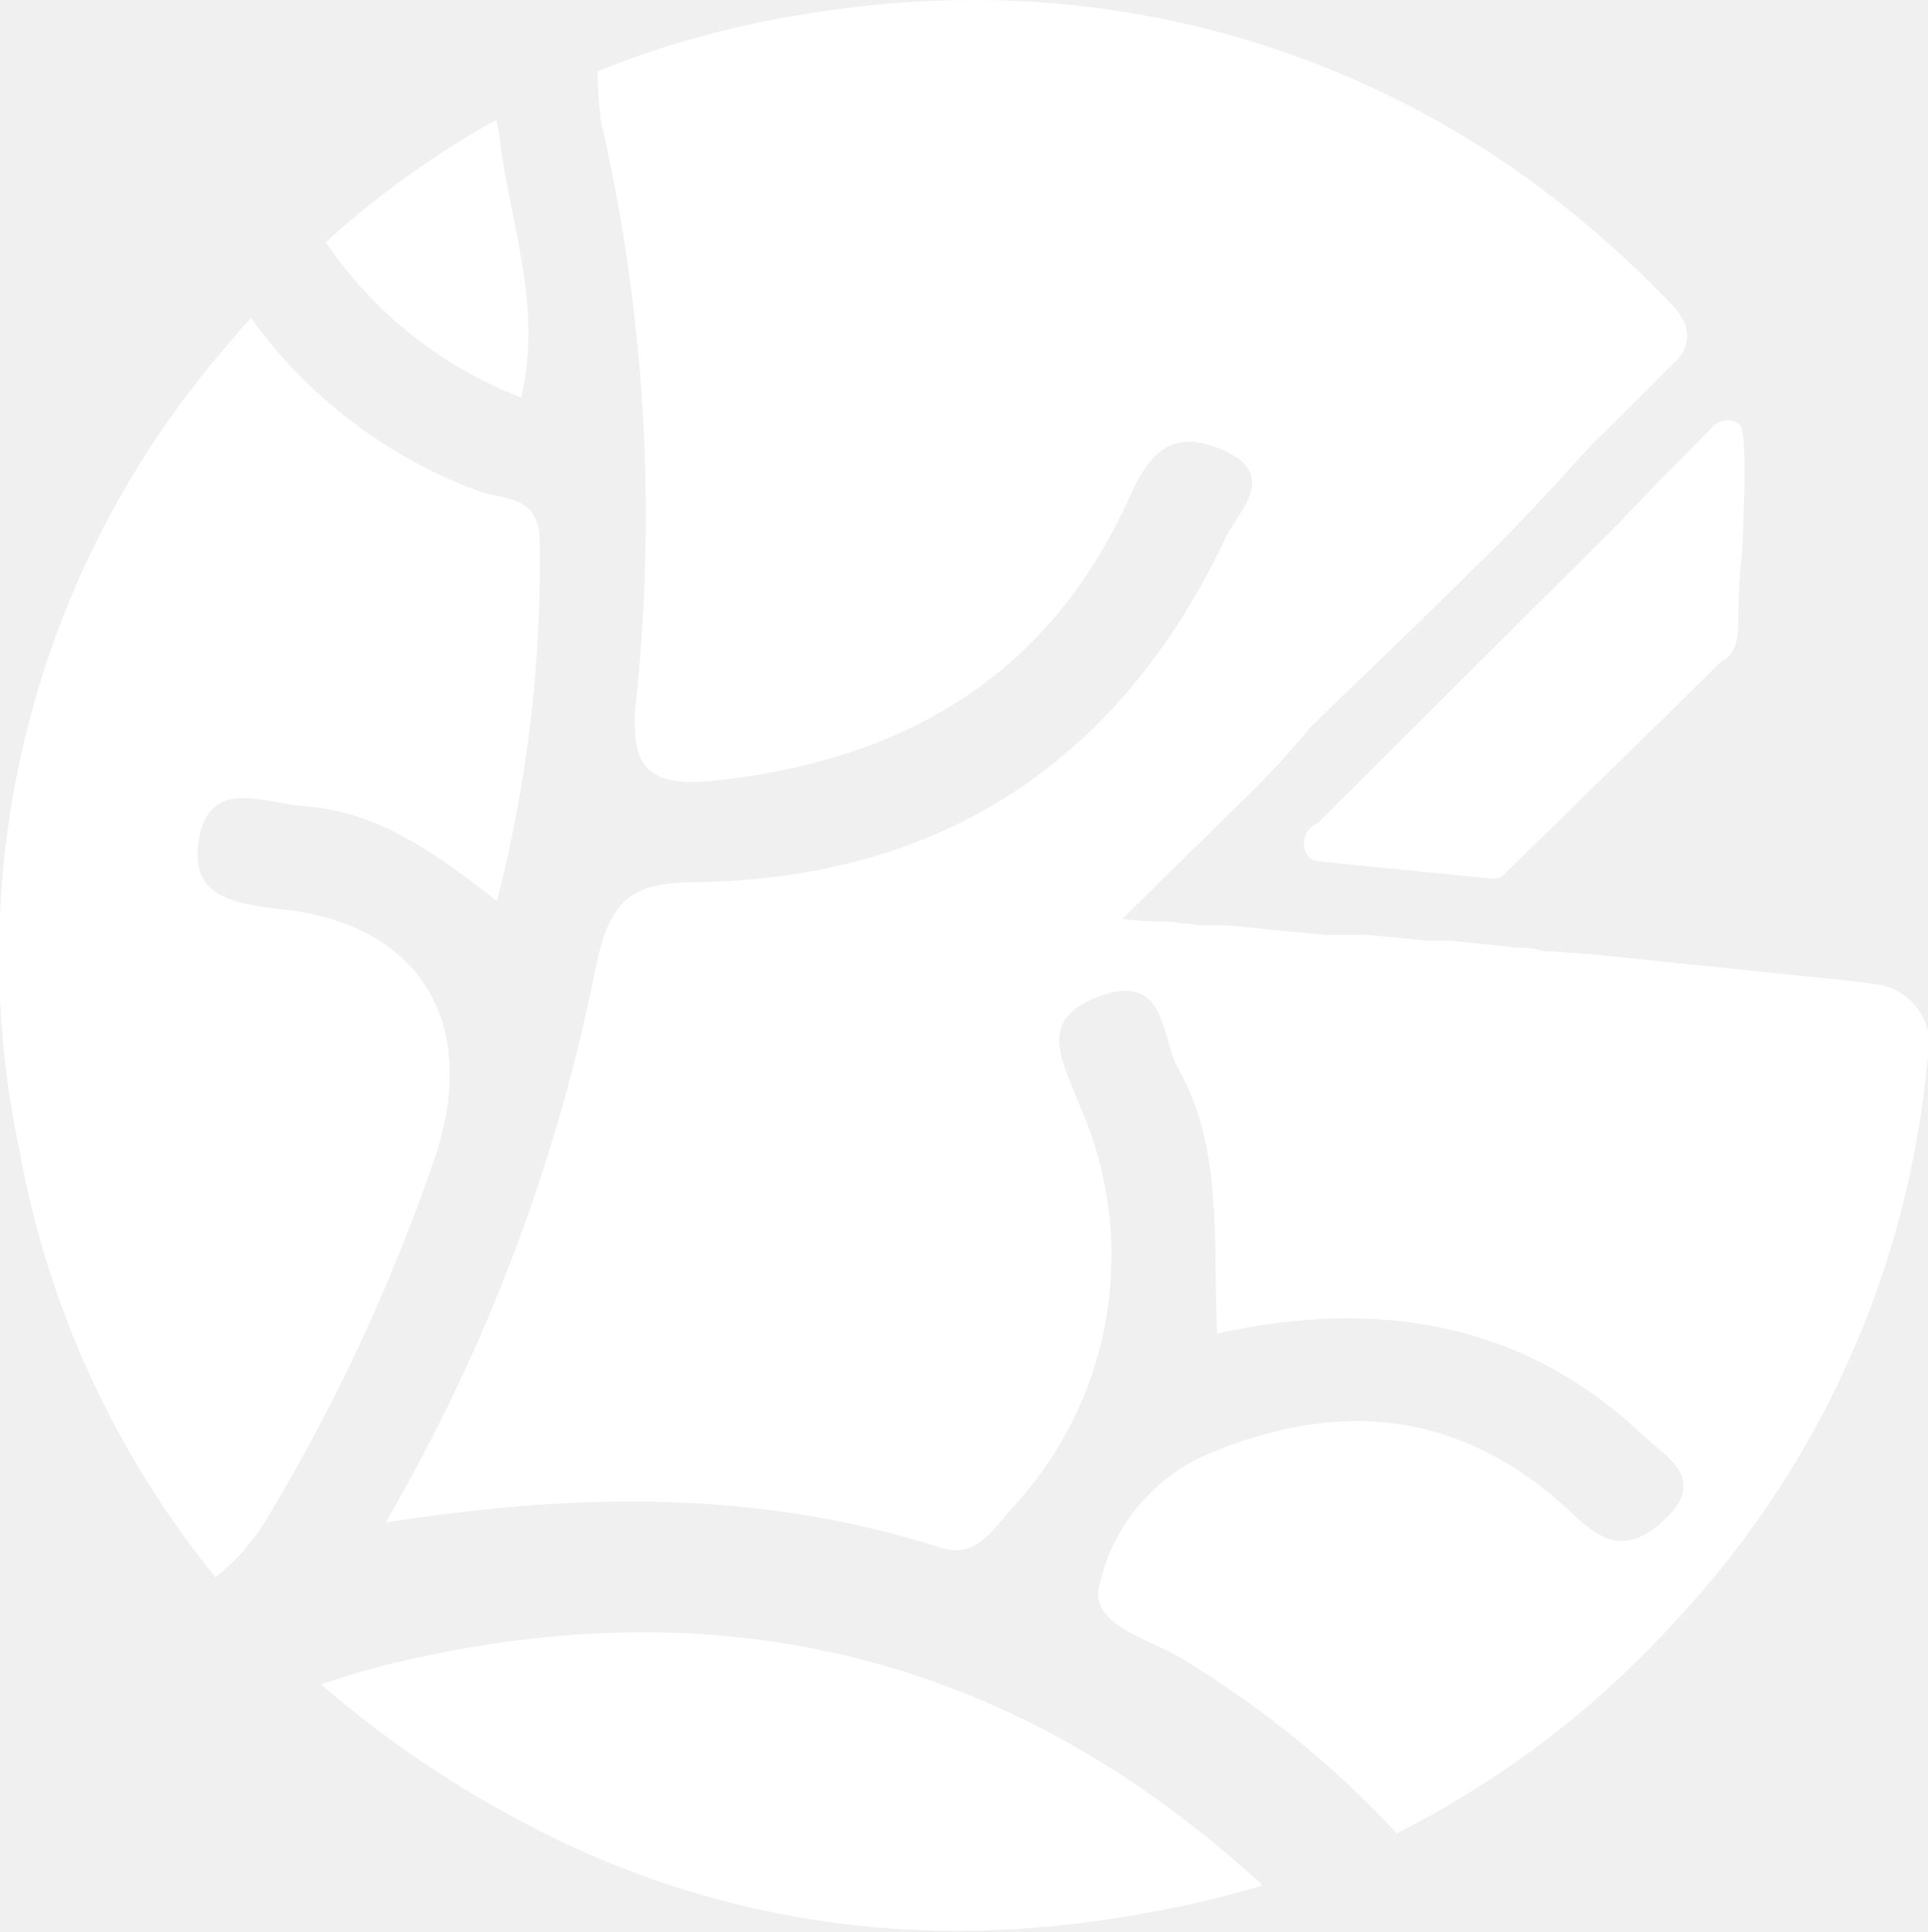
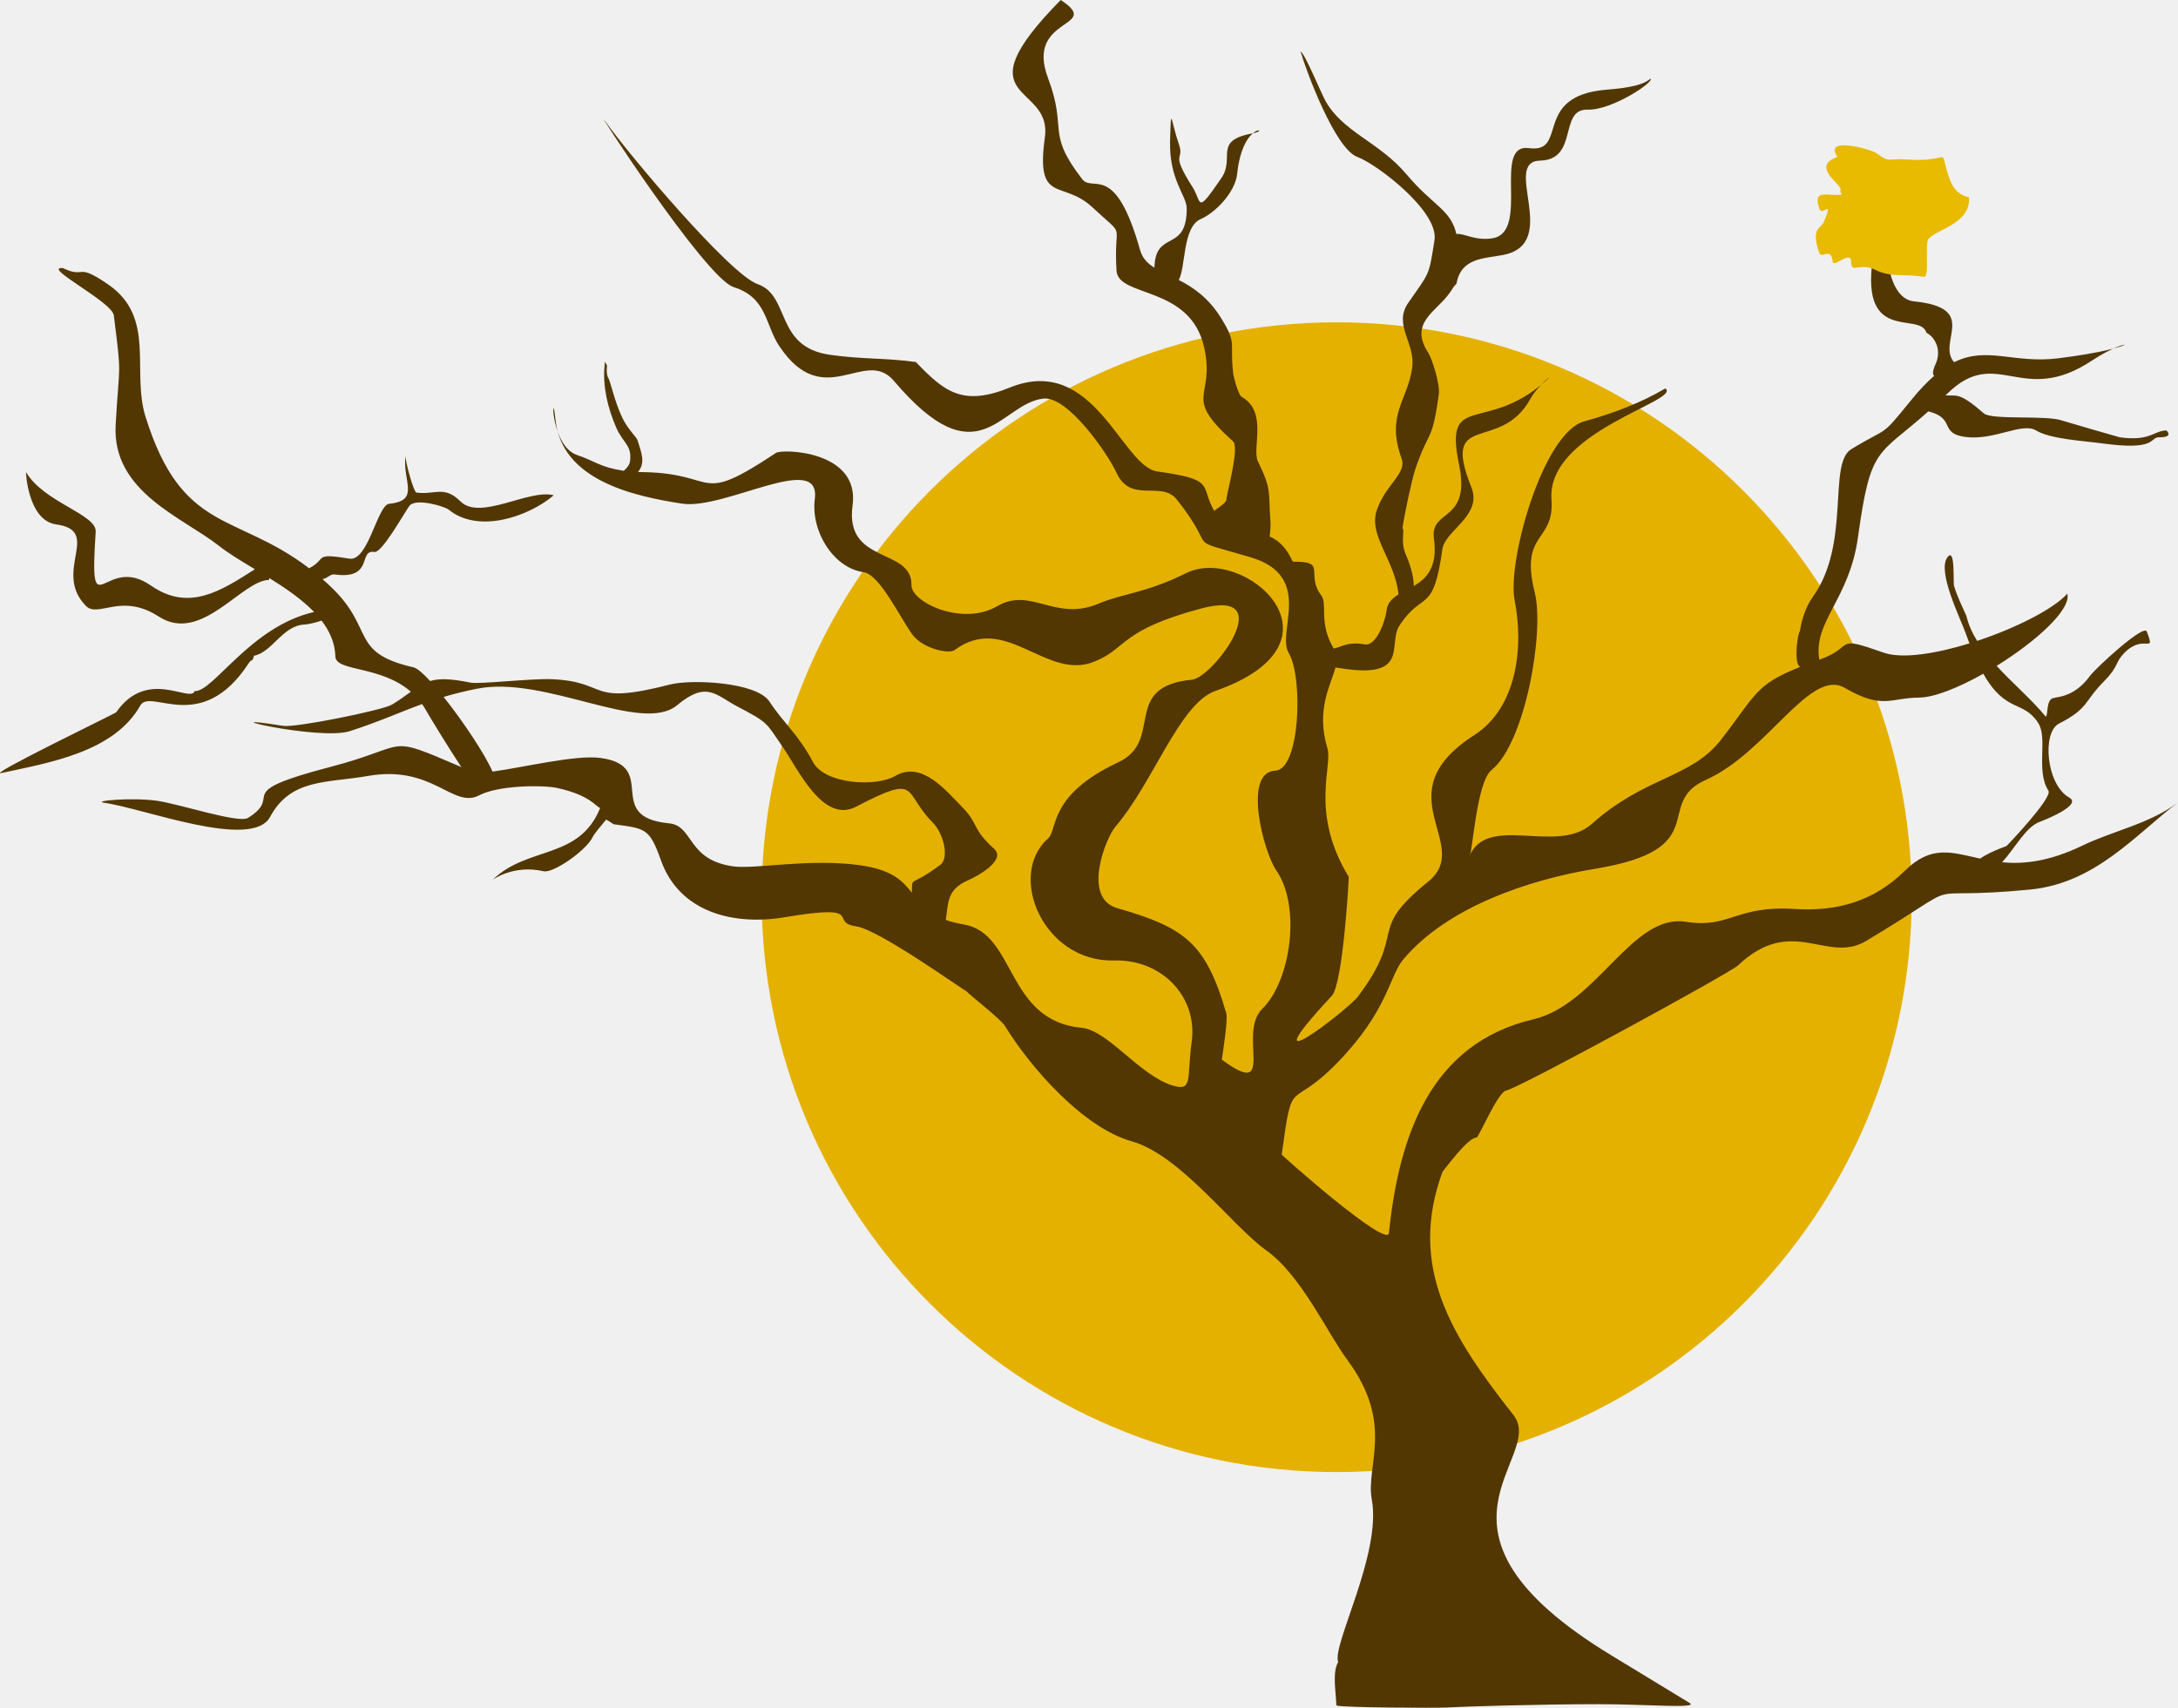
- <svg xmlns="http://www.w3.org/2000/svg" id="Layer_1" data-name="Layer 1" viewBox="0 0 50 50.11">
+ <svg xmlns="http://www.w3.org/2000/svg" version="1.1" id="Layer_1" x="0px" y="0px" width="128.644px" height="100.894px" viewBox="0 0 128.644 100.894" enable-background="new 0 0 128.644 100.894" xml:space="preserve">
  <g>
-     <path d="M18.12,22.88c-1.7,0-2.27.39-2.65,2.13A46.56,46.56,0,0,1,10,39.49c5.09-.8,9.8-.83,14.42.66.87.27,1.31-.43,1.8-1A9.61,9.61,0,0,0,28,28.66c-.43-1.13-1.16-2.24.57-2.84s1.54,1.15,2,1.91c1.16,2.07.89,4.44,1,6.86,4.22-.94,8-.27,11.07,2.66.57.53,1.7,1.12.5,2.2-.87.78-1.49.64-2.31-.15-2.85-2.73-6.12-3.07-9.67-1.51a4.87,4.87,0,0,0-2.65,3.35c-.26,1.07,1.47,1.39,2.34,2a25.79,25.79,0,0,1,5.38,4.41A24.88,24.88,0,0,0,43.5,42,24.58,24.58,0,0,0,50,27.46a1.57,1.57,0,0,0-1.44-1.94,6.23,6.23,0,0,0-.67-.09l-1.07-.11L43.7,25l-1.26-.13c-.79-.08-1.59-.17-2.41-.2a1.82,1.82,0,0,0-.54-.09h-.14l-.44-.05-1.3-.13h-.09l-.16,0-.13,0-.19,0-1.56-.15H35.3l-.52,0h-.22l-.17,0-2.59-.25h-.33a.58.58,0,0,0-.19,0l-.13,0h0l-.88-.1H30a7.08,7.08,0,0,1-.89-.07l3.2-3.14A21.8,21.8,0,0,0,34,18.85l1.44-1.39c1.16-1.12,2.35-2.27,3.5-3.42.63-.63,1.23-1.29,1.82-1.93l.52-.57h0l.1-.11v0a.44.44,0,0,0,.11-.09l2-2a.87.87,0,0,0,.1-1.15A1.33,1.33,0,0,0,43.46,8a28.13,28.13,0,0,0-2.75-2.54A24.52,24.52,0,0,0,25.28,0a26.93,26.93,0,0,0-4.43.37A24.55,24.55,0,0,0,15.5,1.85a11.6,11.6,0,0,0,.08,1.25,45.67,45.67,0,0,1,.92,15.06c-.18,1.72.28,2.27,2,2.09,4.95-.51,8.73-2.74,10.8-7.36.57-1.28,1.2-1.76,2.44-1.21,1.45.65.37,1.6.06,2.25C29.09,19.68,24.5,22.77,18.12,22.88Z" transform="translate(0 0)" fill="#fff" />
-     <path d="M5.59,40.91A5.72,5.72,0,0,0,7,39.26,48.7,48.7,0,0,0,11.29,30c1.14-3.44-.36-6-3.92-6.41-1.38-.15-2.5-.35-2.2-1.89s1.73-.86,2.72-.79c1.89.13,3.39,1.2,5,2.46A35.15,35.15,0,0,0,14,14.06c0-1.29-1-1.07-1.69-1.36A12.7,12.7,0,0,1,6.51,8.25a1.88,1.88,0,0,1-.19.2l-.56.66A24.18,24.18,0,0,0,.5,29.81,24.41,24.41,0,0,0,5.59,40.91Z" transform="translate(0 0)" fill="#fff" />
-     <path d="M42,13.56l-7.82,7.79a.6.6,0,0,0-.27.22.59.59,0,0,0-.06.49.4.4,0,0,0,.34.28l1.3.13,1.32.13,1.92.19h0a.39.39,0,0,0,.28-.11l1.16-1.13,4.5-4.41c.18-.08.4-.3.42-.88v-.15c0-.29,0-.85.07-1.49s.06-1.37.09-2l0-.42h0c0-.91-.07-1.13-.12-1.18h0a.48.48,0,0,0-.32-.12.57.57,0,0,0-.43.21s-.22.24-1.28,1.3Z" transform="translate(0 0)" fill="#fff" />
-     <path d="M13.52,10.31c.57-2.46-.33-4.61-.57-6.81a1.93,1.93,0,0,0-.08-.39A23.71,23.71,0,0,0,8.45,6.28,10.78,10.78,0,0,0,13.52,10.31Z" transform="translate(0 0)" fill="#fff" />
-     <path d="M32.75,48.9Q23.36,40.25,10.8,43a20,20,0,0,0-2.47.69,27.8,27.8,0,0,0,5.4,3.66,23.8,23.8,0,0,0,11.11,2.73,26.83,26.83,0,0,0,4.75-.44A25.12,25.12,0,0,0,32.75,48.9Z" transform="translate(0 0)" fill="#fff" />
+     <circle fill-rule="evenodd" clip-rule="evenodd" fill="#E5B100" cx="78.951" cy="53.006" r="33.964" />
+     <path fill-rule="evenodd" clip-rule="evenodd" fill="#523703" d="M85.202,69.228c-2.063,5.637,0.534,9.732,4.187,14.369   c2.01,2.551-6.434,6.773,5.785,14.201l4.623,2.812c0.575,0.349-2.602,0.072-5.358,0.073c-3.679,0.003-8.095,0.141-9.032,0.198   c-0.506,0.031-6.245,0.01-6.475-0.124c-0.029-0.861-0.25-1.956,0.109-2.566c-0.396-0.956,2.578-6.393,1.984-9.604   c-0.373-2.016,1.363-4.453-1.445-8.245c-1.177-1.588-2.732-5.006-4.78-6.465c-2.021-1.438-5.079-5.643-7.957-6.449   c-2.858-0.802-5.981-4.356-7.484-6.814c-0.261-0.427-2.183-1.896-2.276-2.058c-0.153-0.021-5.129-3.63-6.521-3.829   c-1.656-0.236,0.674-1.359-4.214-0.537c-3.08,0.518-6.23-0.329-7.307-3.356c-0.687-1.934-0.923-1.879-2.801-2.138   c-0.171-0.12-0.314-0.21-0.437-0.276c-0.301,0.367-0.701,0.832-0.789,1.02c-0.375,0.804-2.34,2.166-2.907,2.034   c-1.78-0.414-3.015,0.511-3.006,0.502c2.079-2.014,5.097-1.162,6.348-4.238c-0.276-0.095-0.589-0.759-2.553-1.187   c-0.81-0.177-3.438-0.17-4.595,0.437c-1.553,0.814-2.727-1.818-6.569-1.145c-2.442,0.427-4.555,0.144-5.779,2.42   c-1.065,1.98-7.476-0.514-9.787-0.833c-0.784-0.107,1.581-0.331,3.085-0.124c1.346,0.187,4.851,1.362,5.402,1.014   c2.197-1.391-1.168-1.437,4.851-3.008c4.869-1.272,3.136-1.968,7.745,0.007c-0.658-0.983-1.906-3.03-2.07-3.326   c-0.078-0.141-0.162-0.271-0.249-0.396c-1.327,0.482-2.478,1.021-4.265,1.598c-1.829,0.588-8.914-1.108-3.938-0.311   c0.732,0.118,5.878-0.924,6.42-1.253c0.469-0.285,0.817-0.545,1.121-0.765c-1.794-1.563-4.432-1.172-4.459-2.084   c-0.022-0.788-0.332-1.487-0.816-2.117c-0.357,0.129-0.852,0.229-1.01,0.234c-1.281,0.048-1.908,1.643-2.984,1.843   c-0.104,0.44-0.094,0.11-0.313,0.447c-2.813,4.3-5.794,1.423-6.4,2.495c-1.562,2.763-5.396,3.374-8.187,3.984   c-1.047,0.229,6.722-3.523,6.762-3.583c1.844-2.657,4.361-0.529,4.639-1.257c1.09,0.07,3.303-3.827,7.054-4.671   c-0.727-0.754-1.685-1.408-2.646-2.005c-0.005,0.033-0.012,0.07-0.022,0.11c-1.624,0.031-3.993,3.789-6.499,2.169   c-2.256-1.458-3.583,0.12-4.323-0.644c-1.98-2.046,1.001-4.426-1.746-4.806c-1.673-0.231-1.798-3.117-1.782-3.091   c1.05,1.798,4.184,2.49,4.116,3.528c-0.388,5.936,0.476,1.238,3.253,3.171c2.256,1.57,4.129,0.326,6.151-0.958   c-0.8-0.482-1.552-0.933-2.118-1.379c-2.149-1.696-6.33-3.18-6.107-7.151c0.215-3.872,0.374-2.621-0.109-6.469   c-0.1-0.805-4.292-2.891-3.008-2.793c1.388,0.653,0.735-0.376,2.686,0.974c2.832,1.958,1.349,5.103,2.199,7.82   c2.165,6.91,5.317,5.622,9.66,8.941c1.088-0.567,0.205-0.924,2.383-0.569c1.109,0.181,1.645-3.171,2.348-3.242   c1.869-0.189,0.756-1.354,0.964-2.861c-0.042,0.306,0.485,2.178,0.638,2.198c1.104,0.153,1.631-0.446,2.614,0.529   c1.158,1.149,4.074-0.766,5.502-0.367c-1.505,1.272-4.459,2.284-6.214,0.842c-0.211-0.173-1.957-0.72-2.323-0.203   c-0.328,0.463-1.622,2.784-2.056,2.71c-0.979-0.167-0.01,1.65-2.352,1.327c-0.257-0.035-0.375,0.209-0.715,0.28   c0.24,0.2,0.211,0.184,0.459,0.417c2.684,2.523,1.091,3.914,4.919,4.792c0.21,0.048,0.56,0.352,0.979,0.806   c0.527-0.155,1.205-0.146,2.386,0.096c0.524,0.107,3.626-0.258,4.821-0.202c3.422,0.159,2.015,1.588,6.973,0.312   c1.223-0.314,5.1-0.159,5.863,1.009c0.828,1.268,1.672,1.892,2.576,3.579c0.695,1.3,3.699,1.49,4.859,0.813   c1.562-0.911,2.981,0.855,3.957,1.85c0.996,1.014,0.529,1.237,1.873,2.453c0.753,0.682-1.008,1.634-1.527,1.861   c-1.254,0.551-1.162,1.272-1.323,2.346c0.3,0.105,0.651,0.196,1.069,0.268c3.098,0.53,2.459,5.681,6.963,6.107   c1.544,0.146,3.411,2.801,5.343,3.399c1.249,0.387,0.848-0.391,1.149-2.57c0.363-2.633-1.732-4.888-4.582-4.809   c-4.148,0.114-6.367-5.018-3.897-7.213c0.581-0.518-0.015-2.554,4.147-4.498c2.736-1.278,0.127-4.479,4.359-4.879   c1.222-0.116,5.244-5.476,0.504-4.198c-4.828,1.302-4.307,2.336-6.281,3.133c-2.858,1.154-5.227-2.928-8.256-0.682   c-0.326,0.242-1.85-0.069-2.482-0.909c-0.69-0.917-1.928-3.562-2.893-3.695c-1.768-0.244-3.127-2.408-2.879-4.335   c0.361-2.83-5.322,0.671-7.84,0.286c-2.875-0.44-7.105-1.383-7.475-4.946c-0.228-2.203-0.354,1.523,1.266,2.07   c1.113,0.376,1.324,0.713,2.764,0.937c0.186-0.158,0.344-0.354,0.371-0.562c0.122-0.973-0.41-1.049-0.822-2.007   c-0.491-1.143-0.799-2.389-0.684-3.635l0.023-0.246l0.107,0.196c0.033,0.06,0.002,0.145,0.001,0.225   c-0.003,0.183,0.001,0.382,0.091,0.542c0.145,0.254,0.363,1.379,0.828,2.353c0.318,0.67,0.846,1.15,0.898,1.323   c0.239,0.771,0.479,1.323,0.031,1.88l0.426,0.01c4.375,0.104,3.015,1.989,7.727-1.141c0.355-0.236,4.969-0.152,4.518,3.109   c-0.482,3.501,3.519,2.466,3.479,4.708c-0.018,1.008,3.004,2.449,5.075,1.238c1.981-1.16,3.422,0.942,5.976-0.146   c1.395-0.595,2.812-0.624,5.173-1.803c3.404-1.701,9.991,4.058,1.714,6.966c-2.098,0.738-3.658,5.414-5.885,8.003   c-0.573,0.668-1.996,4.221,0.098,4.822c3.982,1.145,5.229,2.046,6.439,6.195c0.115,0.396-0.186,2.231-0.258,2.757   c3.293,2.435,0.899-1.549,2.387-2.998c1.68-1.637,2.315-6.048,0.826-8.188c-0.729-1.047-2.009-5.806-0.051-5.887   c1.459-0.06,1.654-5.51,0.784-6.964c-0.726-1.214,1.526-4.519-2.239-5.639c-4.148-1.233-1.79-0.17-4.367-3.416   c-0.914-1.149-2.705,0.267-3.554-1.568c-0.561-1.211-2.892-4.534-4.303-4.396c-2.586,0.254-3.814,4.898-8.853-1.046   c-1.716-2.024-4.125,1.899-6.769-2.052c-0.842-1.258-0.71-2.865-2.691-3.484c-1.693-0.529-8.608-11.255-7.56-9.761   c1.296,1.847,7.332,9.016,8.969,9.581c1.957,0.676,0.998,3.724,4.294,4.18c2.002,0.276,3.241,0.172,5.056,0.423   c1.688,1.763,2.767,2.638,5.549,1.508c4.984-2.024,6.604,4.667,8.713,4.958c3.536,0.489,2.48,0.83,3.364,2.335   c0.029-0.038,0.069-0.073,0.122-0.106c0.12-0.075,0.627-0.437,0.586-0.561c0.084-0.608,0.781-3.104,0.399-3.447   c-3.059-2.75-1.028-2.496-1.704-5.542c-0.818-3.693-5.078-2.937-5.178-4.537c-0.191-3.083,0.652-1.814-1.432-3.755   c-1.77-1.65-3.353-0.129-2.8-4.134C62.166,4.846,56.62,6.132,62.651,0c2.552,1.675-2.14,0.942-0.746,4.624   c1.161,3.063-0.153,3.155,2.015,5.959c0.634,0.821,1.938-1.083,3.42,4.195c0.137,0.483,0.44,0.786,0.846,1.039   c0.055-2.294,1.923-0.84,1.907-3.518c-0.005-0.746-1.05-1.685-0.982-3.99c0.065-2.21,0.03-1.199,0.524,0.222   c0.344,0.993-0.561,0.381,0.805,2.527c0.568,0.894,0.181,1.687,1.708-0.548c0.817-1.196-0.515-2.205,1.84-2.632   c1.142-0.207-0.58-0.776-0.917,2.409c-0.109,1.032-1.232,2.256-2.145,2.652c-1.088,0.472-0.877,2.819-1.301,3.602   c0.836,0.428,1.76,1.038,2.528,2.296c0.925,1.514,0.476,1.364,0.678,3.122c-0.021,0.123,0.287,1.362,0.515,1.491   c1.555,0.881,0.586,3.049,0.952,3.804c0.833,1.716,0.607,1.726,0.745,3.63c0.008,0.116-0.008,0.52-0.052,0.812   c0.469,0.206,0.915,0.579,1.267,1.285c0.076,0.149,0.045,0.163,0.156,0.205c2.013-0.031,0.67,0.736,1.628,1.992   c0.388,0.51-0.175,1.616,0.735,3.14c0.554-0.13,0.865-0.423,1.833-0.247c0.653,0.119,1.2-1.294,1.287-2.009   c0.054-0.449,0.337-0.715,0.706-0.941c-0.205-2.038-1.795-3.469-1.283-4.98c0.509-1.501,1.779-2.171,1.469-3.036   c-0.944-2.627,0.354-3.428,0.623-5.38c0.203-1.464-1.143-2.531-0.229-3.84c1.28-1.838,1.207-1.552,1.546-3.699   c0.27-1.7-3.42-4.5-4.555-4.914c-1.319-0.481-3.017-5.066-3.356-6.228c0.223,0.059,1.197,2.408,1.44,2.86   c1.026,1.907,3.195,2.457,4.838,4.418c1.516,1.81,2.607,2.066,2.923,3.501c0.45-0.059,1.126,0.429,2.152,0.25   c2.219-0.387-0.055-5.618,2.139-5.321c2.357,0.319,0.17-3.073,4.536-3.449c0.689-0.059,2.112-0.167,2.624-0.65   c0.341,0.121-2.232,1.872-3.696,1.825c-1.726-0.054-0.514,2.955-2.809,3.011c-2.303,0.056,1.254,4.898-2.173,5.572   c-1.138,0.224-2.483,0.154-2.76,1.684l-0.062,0.083c-0.147,0.124-0.22,0.322-0.342,0.469c-0.779,1.13-2.446,1.755-1.252,3.575   c0.201,0.309,0.691,1.817,0.608,2.42c-0.407,2.955-0.581,2.027-1.396,4.453c-0.211,0.63-0.658,2.773-0.754,3.474   c0.158,0.037-0.12,0.804,0.178,1.484c0.223,0.511,0.488,1.25,0.493,1.922c0.747-0.443,1.425-1.102,1.19-2.808   c-0.244-1.786,2.204-0.908,1.481-4.387c-0.892-4.302,1.533-1.795,5.053-4.864c0.801-0.699-0.359,0.132-0.842,1.006   c-1.789,3.245-5.313,0.629-3.48,5.22c0.668,1.675-1.561,2.547-1.714,3.659c-0.542,3.921-1.143,2.371-2.545,4.527   c-0.668,1.028,0.592,3.064-3.158,2.546l-0.61-0.085c-0.281,1.048-1.167,2.491-0.474,4.776c0.318,1.047-1.052,3.799,1.259,7.59   c0.015,0.024-0.337,6.315-0.999,7.026c-5.203,5.589,0.978,0.793,1.537,0.05c2.967-3.938,0.455-3.809,4.148-6.788   c2.736-2.205-2.715-5.166,2.725-8.66c2.545-1.634,2.93-5.234,2.386-7.967c-0.454-2.286,1.671-9.906,4.113-10.573   c1.648-0.451,3.313-1.074,4.788-1.944c0.999,0.724-7.021,2.536-6.724,6.564c0.188,2.561-1.896,1.865-0.989,5.491   c0.586,2.34-0.569,8.895-2.55,10.487c-0.912,0.735-1.125,5.064-1.315,5.104c1.075-2.559,5.173-0.074,7.238-1.92   c3.148-2.814,5.857-2.693,7.619-4.959c2.097-2.696,2.021-3.255,4.678-4.312c-0.015-0.019-0.031-0.037-0.049-0.053   c-0.324-0.3-0.082-1.984,0.042-2.058c0.094-0.678,0.36-1.471,0.753-2.014c2.273-3.156,0.877-7.882,2.276-8.738   c2.293-1.403,1.666-0.591,3.535-2.894c0.494-0.61,0.95-1.085,1.379-1.456l0,0c-0.181-0.025-0.018-0.5,0.04-0.614   c0.229-0.45,0.249-1.009-0.022-1.444c-0.167-0.269-0.26-0.333-0.493-0.485c-0.404-1.299-4.132,0.818-3.079-4.882   c1.525-8.273-0.703,2.729,2.348,3.038c3.915,0.396,1.32,2.41,2.37,3.595c1.954-0.97,3.509,0.1,6.166-0.232   c5.291-0.662,4.396-1.466,1.968,0.141c-4.153,2.748-5.591-0.945-8.544,1.955l-0.1,0.097c0.679,0.044,0.798-0.216,2.267,1.062   c0.474,0.412,3.717,0.085,4.643,0.43c0.143,0.052,3.364,0.981,3.379,0.983c1.833,0.253,2.019-0.403,2.762-0.402   c0.005,0,0.458,0.414-0.422,0.4c-0.607-0.009-0.068,0.82-3.421,0.357c-1.029-0.142-3.012-0.247-3.845-0.753   c-0.853-0.517-2.475,0.614-4.205,0.375c-1.553-0.215-0.53-1.095-2.169-1.509c-3.006,2.684-3.405,1.989-4.155,7.423   c-0.516,3.729-2.657,4.967-2.289,7.251l0.021-0.007c2.189-0.783,0.725-1.486,3.787-0.41c1.078,0.379,3.062,0.067,5.061-0.549   c-0.073-0.19-0.146-0.39-0.221-0.602c-0.301-0.854-1.705-3.653-1.078-4.483c0.482-0.641,0.322,1.49,0.395,1.71   c0.244,0.756,0.481,1.194,0.726,1.751c0.12,0.518,0.344,1.008,0.635,1.478c2.289-0.758,4.51-1.881,5.325-2.791   c0.243,0.947-1.863,2.833-4.175,4.266c0.969,1.056,2.107,2.023,2.897,2.994c0.163,0-0.012-1.101,0.52-1.099   c0.041-0.074,1.133,0.019,2.081-1.284c0.348-0.479,3.194-3.097,3.37-2.643c0.543,1.408-0.165,0.079-1.331,1.272   c-0.556,0.57-0.311,0.775-1.17,1.644c-1.238,1.249-0.906,1.613-2.688,2.53c-1.007,0.517-0.757,3.605,0.614,4.37   c0.783,0.438-1.462,1.324-1.754,1.433c-0.817,0.306-1.392,1.47-2.215,2.386c1.237,0.117,2.744-0.022,4.738-0.983   c1.839-0.887,3.987-1.291,5.65-2.553c-2.499,1.892-4.867,4.779-8.754,5.15c-7.253,0.695-3.09-0.904-9.671,3.038   c-2.306,1.381-4.366-1.592-7.572,1.449c-0.472,0.447-12.922,7.241-13.69,7.389c-0.46,0.089-1.445,2.394-1.727,2.773   C86.703,67.177,85.345,69.077,85.202,69.228L85.202,69.228z M26.203,41.174c1.151,1.442,2.455,3.405,2.887,4.412   c1.775-0.236,4.919-1.008,6.383-0.806c3.513,0.485,0.124,3.483,4.039,3.861c1.479,0.143,1.041,2.162,3.801,2.544   c1.28,0.177,4.49-0.48,7.451-0.072c1.944,0.269,2.557,0.936,3.093,1.63c0.038-1.034-0.169-0.266,1.683-1.649   c0.546-0.407,0.188-1.863-0.443-2.493c-1.813-1.81-0.707-2.935-4.537-0.939c-1.959,1.021-3.441-2.259-4.336-3.543   c-1.003-1.443-0.785-1.388-2.682-2.386c-1.266-0.665-1.797-1.528-3.543-0.074c-2.104,1.754-7.805-1.792-11.855-0.964   C27.406,40.844,26.775,41.004,26.203,41.174L26.203,41.174z M117.145,39.804c-1.457,0.821-2.899,1.405-3.802,1.41   c-1.678,0.011-2.154,0.725-4.378-0.573c-2.052-1.198-4.572,3.813-8.206,5.433c-3.149,1.404,0.556,4.094-6.56,5.257   c-3.86,0.631-8.714,2.252-11.313,5.351c-0.842,1.002-0.893,3.018-3.896,6.104c-2.87,2.95-2.618,0.587-3.286,5.418   c-0.008,0.061,6.236,5.576,6.332,4.645c0.59-5.686,2.408-11.19,8.534-12.629c3.765-0.883,5.822-6.266,9.009-5.76   c2.593,0.411,2.932-0.982,6.413-0.758c2.562,0.165,4.706-0.474,6.52-2.259c1.576-1.551,2.783-1.079,4.444-0.718   c0.298-0.214,0.79-0.462,1.562-0.743c0.016-0.007,2.736-2.856,2.474-3.265c-0.762-1.183-0.021-3.098-0.603-4.001   C119.5,41.335,118.477,42.162,117.145,39.804z" />
+     <path fill-rule="evenodd" clip-rule="evenodd" fill="#E8BA00" d="M108.793,11.494c-0.761,0.137-1.776-0.406-1.324,0.855   c0.162,0.451,0.876-0.678,0.243,0.788c-0.144,0.33-0.774,0.346-0.263,1.787c0.153,0.43,0.687-0.393,0.802,0.533   c0.05,0.405,1.09-0.729,1.09,0.018c0,0.731,0.476,0.002,1.426,0.469c0.95,0.467,1.68,0.216,2.857,0.41   c0.383,0.063,0.031-1.947,0.289-2.25c0.478-0.56,2.479-0.882,2.39-2.437c-0.002-0.045-0.78-0.041-1.146-1.082   c-0.743-2.115,0.35-0.958-2.584-1.165c-1.176-0.083-0.877,0.251-1.789-0.399c-0.261-0.186-3.106-0.996-2.265,0.225   c0.059,0.085-1.301,0.26-0.24,1.371c0.728,0.761,0.291,0.459,0.465,0.812L108.793,11.494z" />
  </g>
</svg>
